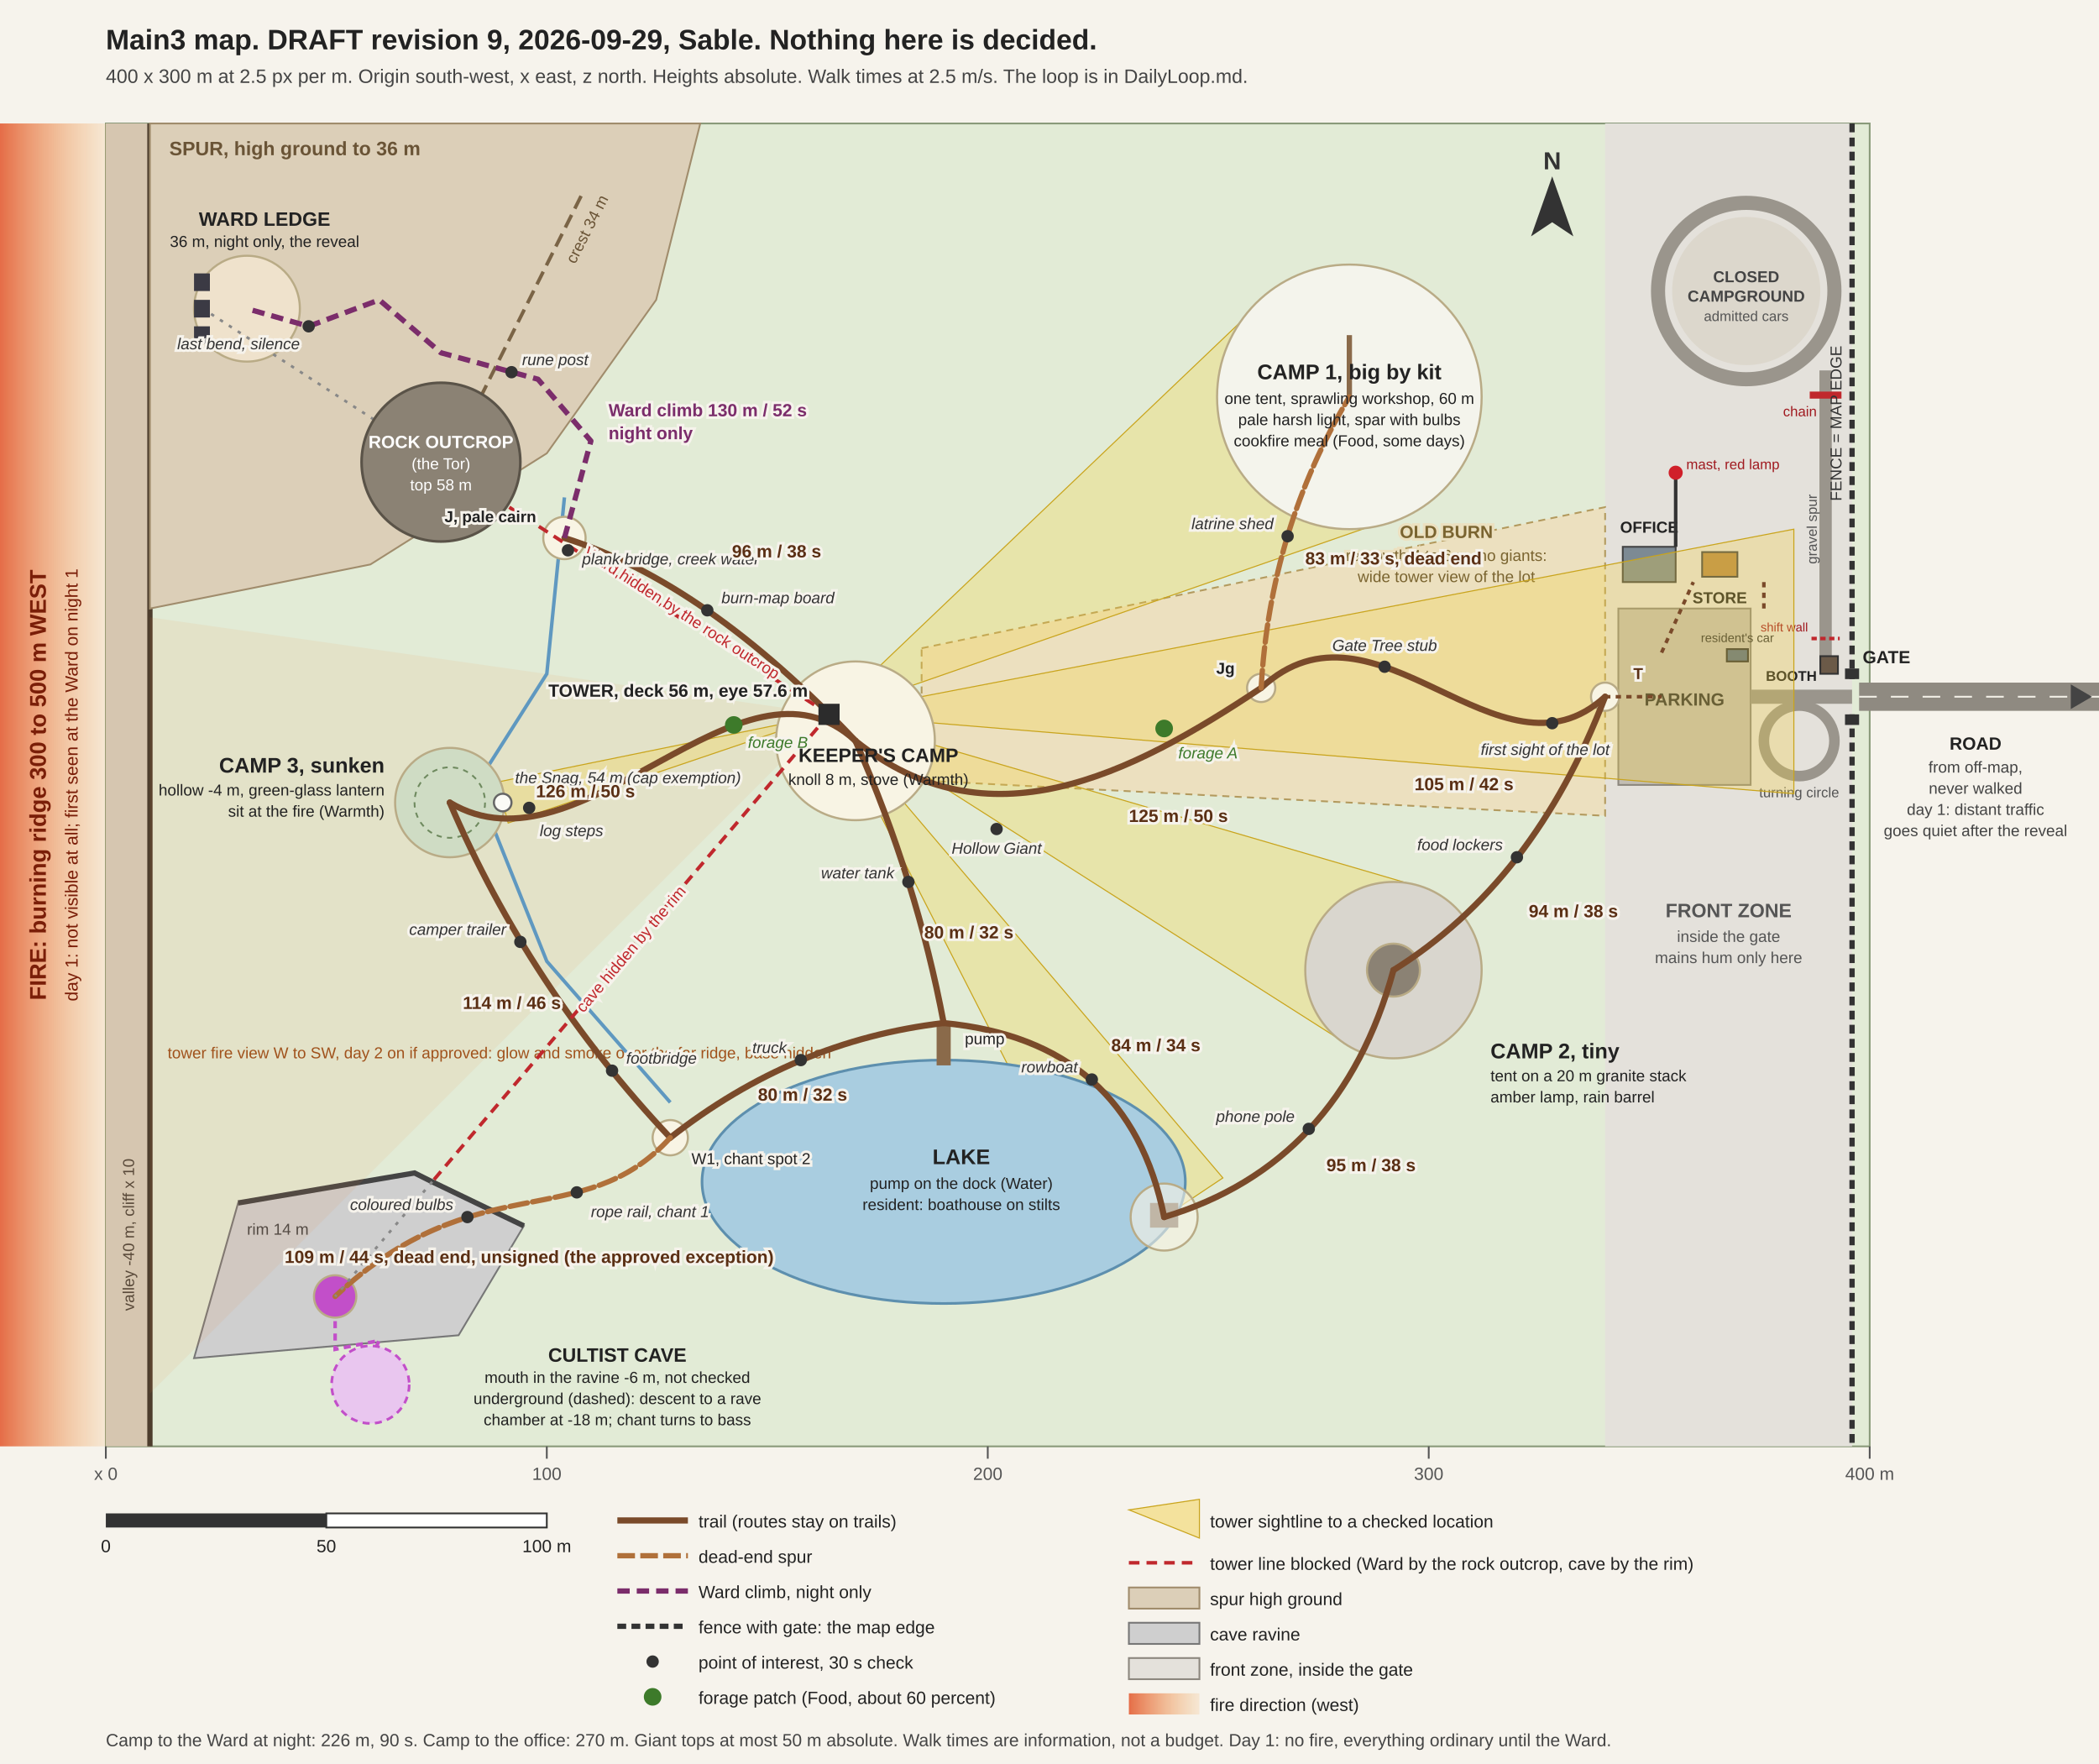
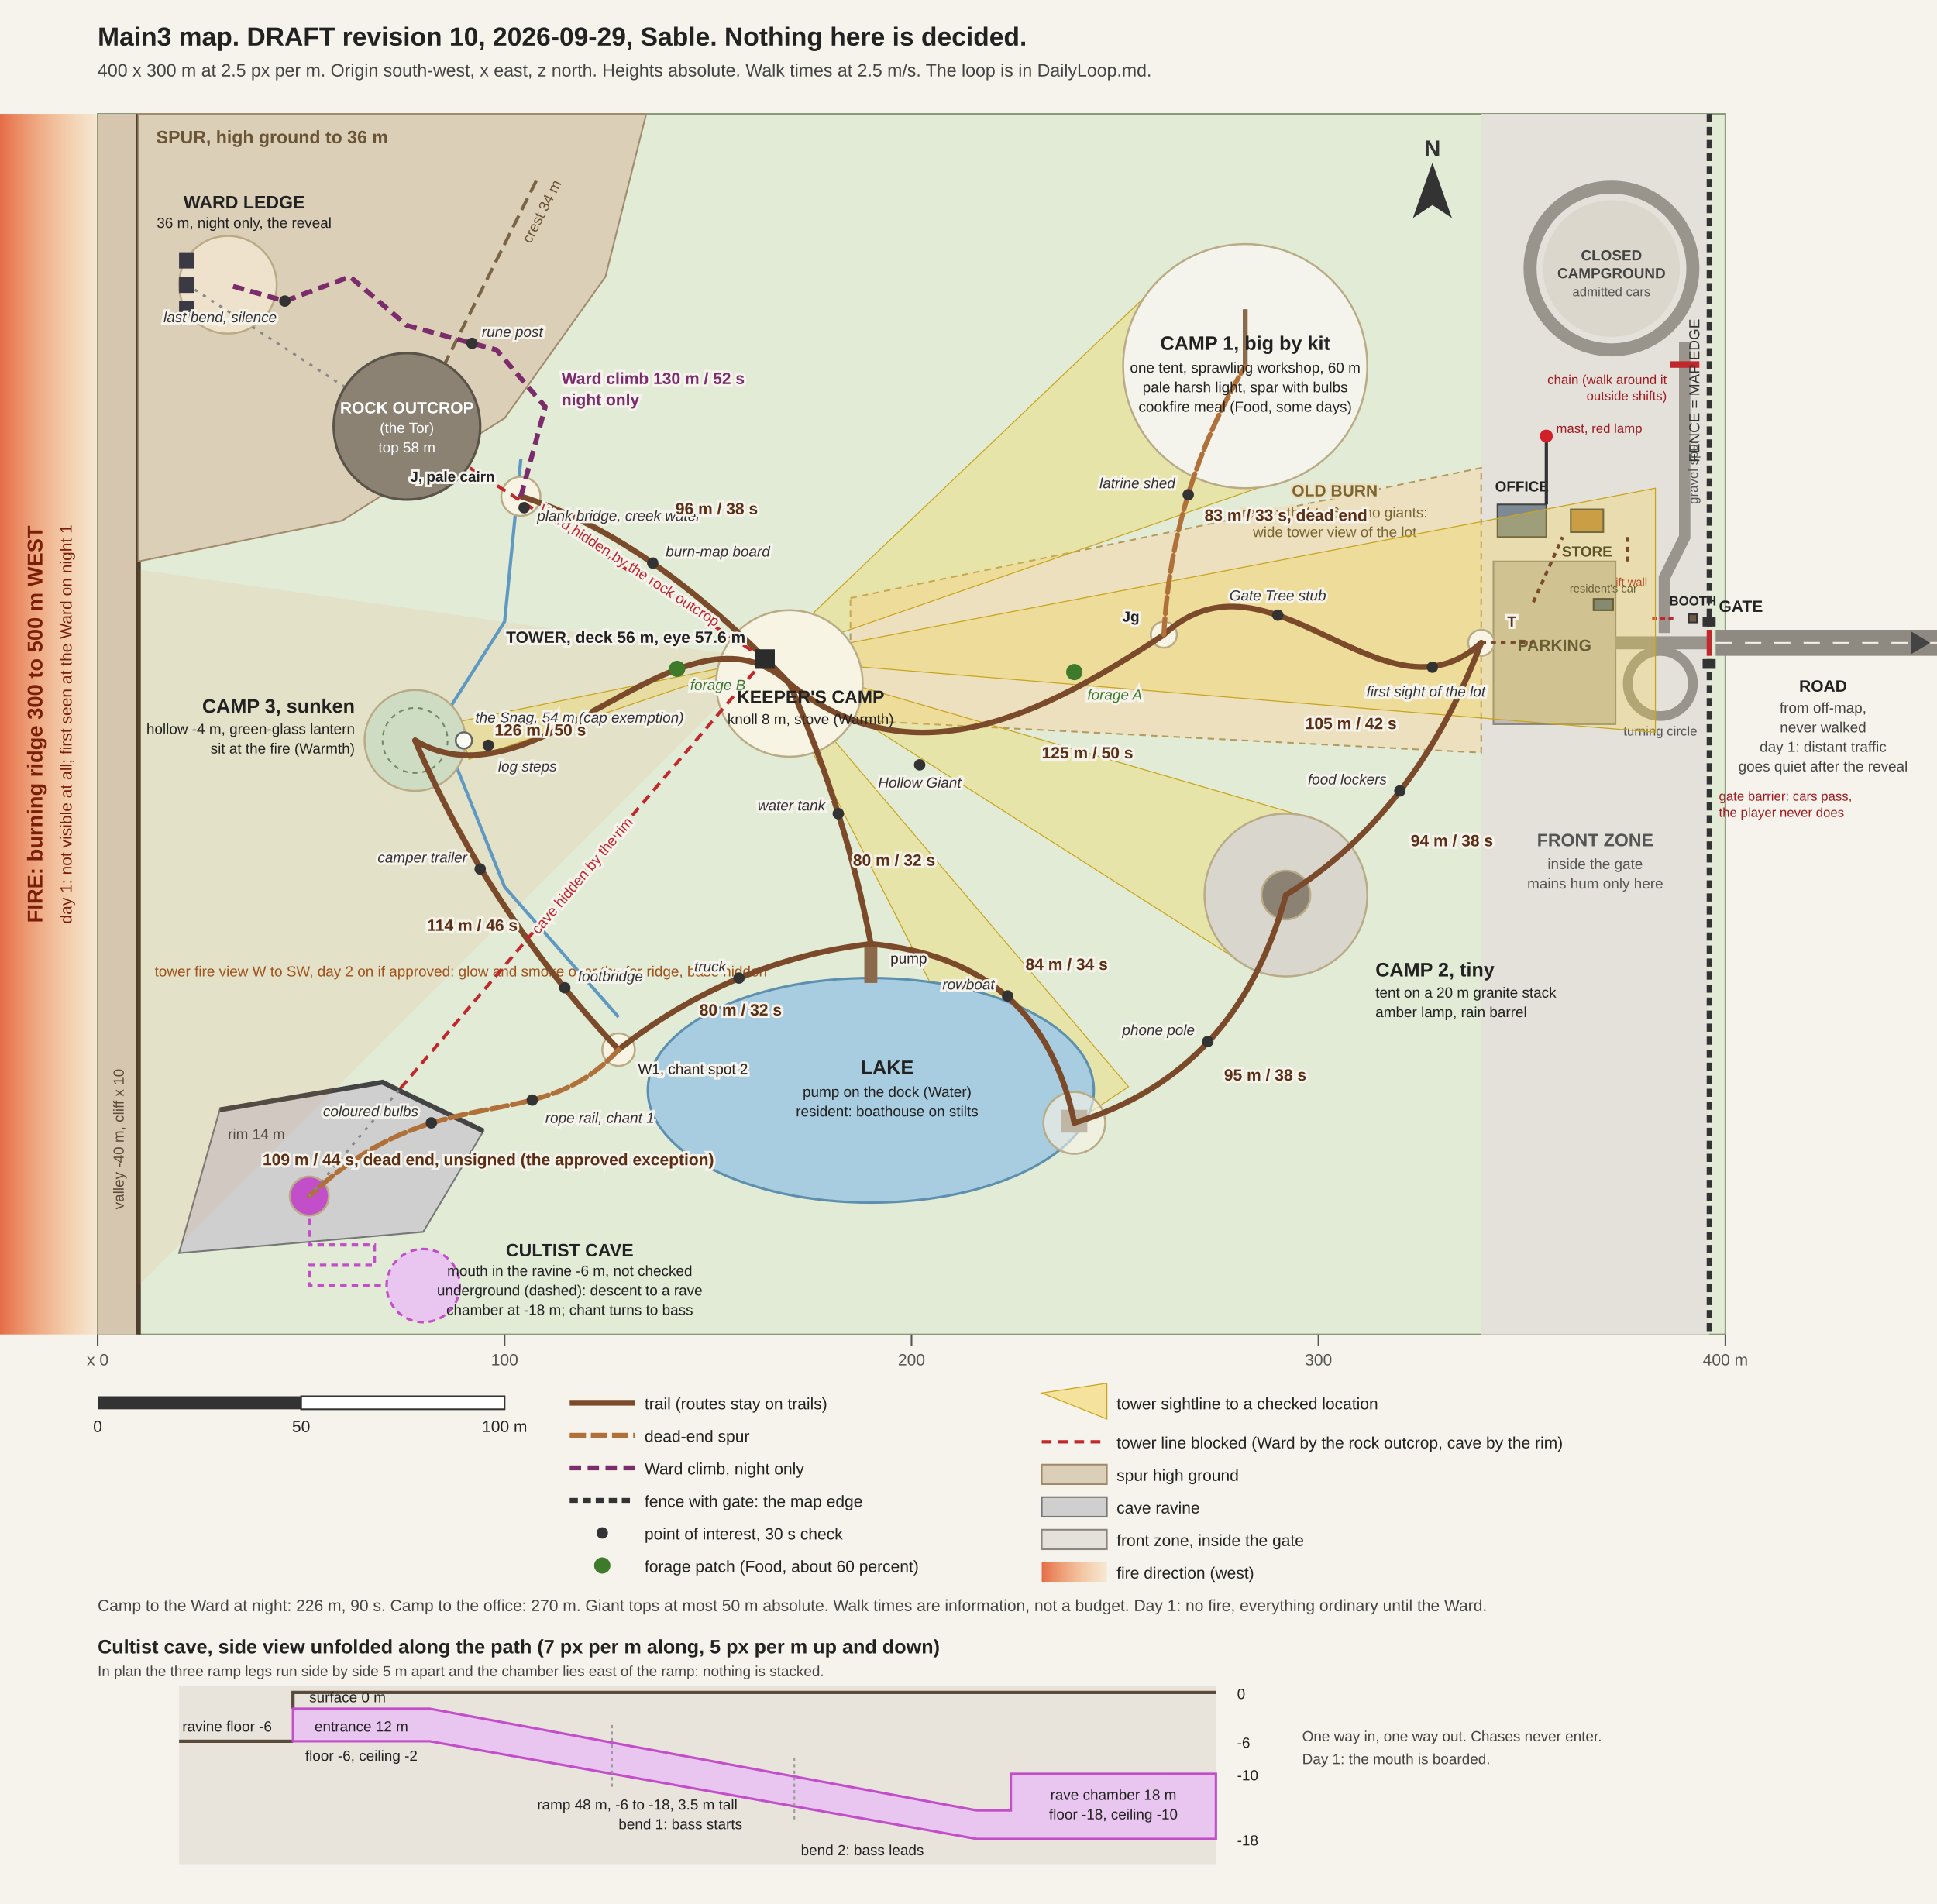
- <svg xmlns="http://www.w3.org/2000/svg" width="1190" height="1000" viewBox="0 0 1190 1000" font-family="Arial, Helvetica, sans-serif">
+ <svg xmlns="http://www.w3.org/2000/svg" width="1190" height="1170" viewBox="0 0 1190 1170" font-family="Arial, Helvetica, sans-serif">
  <defs>
    <linearGradient id="fire" x1="0" y1="0" x2="1" y2="0">
      <stop offset="0" stop-color="#e2552a" stop-opacity="0.85" />
      <stop offset="1" stop-color="#f3a54a" stop-opacity="0.15" />
    </linearGradient>
  </defs>
-   <rect x="0" y="0" width="1190" height="1000" fill="#f6f3ec" />
-   <text x="60" y="28" font-size="16" font-weight="bold" fill="#222">Main3 map. DRAFT revision 9, 2026-09-29, Sable. Nothing here is decided.</text>
+   <rect x="0" y="0" width="1190" height="1170" fill="#f6f3ec" />
+   <text x="60" y="28" font-size="16" font-weight="bold" fill="#222">Main3 map. DRAFT revision 10, 2026-09-29, Sable. Nothing here is decided.</text>
  <text x="60" y="47" font-size="11" fill="#444">400 x 300 m at 2.5 px per m. Origin south-west, x east, z north. Heights absolute. Walk times at 2.5 m/s. The loop is in DailyLoop.md.</text>
  <rect x="60" y="70" width="1000" height="750" fill="#e2ebd6" stroke="#8a9a7a" stroke-width="1" />
  <rect x="0" y="70" width="60" height="750" fill="url(#fire)" />
  <text transform="translate(26,445) rotate(-90)" text-anchor="middle" font-size="13" font-weight="bold" fill="#7a1e08">FIRE: burning ridge 300 to 500 m WEST</text>
  <text transform="translate(44,445) rotate(-90)" text-anchor="middle" font-size="10" fill="#7a1e08">day 1: not visible at all; first seen at the Ward on night 1</text>
  <rect x="60" y="70" width="25" height="750" fill="#d6c6b0" />
  <line x1="85" y1="70" x2="85" y2="820" stroke="#4d3d2d" stroke-width="3" />
  <text transform="translate(76,700) rotate(-90)" text-anchor="middle" font-size="9" fill="#5a4a3a">valley -40 m, cliff x 10</text>
  <polygon points="85,345 210,320 310,257 372,170 397,70 85,70" fill="#dccfb8" stroke="#a08c6c" stroke-width="1" />
  <line x1="240" y1="290" x2="330" y2="110" stroke="#7a6446" stroke-width="2" stroke-dasharray="8 4" />
  <text x="96" y="88" font-size="11" font-weight="bold" fill="#6a5436">SPUR, high ground to 36 m</text>
  <text transform="translate(326,150) rotate(-63)" font-size="9" fill="#6a5436">crest 34 m</text>
  <polygon points="110,770 260,757 297,695 245,670 235,665 135,682" fill="#cfcfcf" stroke="#777" stroke-width="1" />
  <polyline points="135,682 235,665 245,670 297,695" fill="none" stroke="#444" stroke-width="3" />
  <text x="140" y="700" font-size="9" fill="#444">rim 14 m</text>
  <rect x="910" y="70" width="140" height="750" fill="#e4e1db" />
  <circle cx="990" cy="165" r="50" fill="none" stroke="#9a958c" stroke-width="8" />
  <circle cx="990" cy="165" r="42" fill="#dcd7cc" />
  <text x="990" y="160" text-anchor="middle" font-size="9" font-weight="bold" fill="#444">CLOSED</text>
  <text x="990" y="171" text-anchor="middle" font-size="9" font-weight="bold" fill="#444">CAMPGROUND</text>
  <text x="990" y="182" text-anchor="middle" font-size="8" fill="#555">admitted cars</text>
-   <line x1="1035" y1="378" x2="1035" y2="210" stroke="#9a958c" stroke-width="7" />
+   <path d="M1022.5,389 L1022.5,355 L1035,330 L1035,210" stroke="#9a958c" stroke-width="7" fill="none" />
  <rect x="1026" y="222" width="18" height="4" fill="#c0282d" />
-   <text x="1030" y="236" text-anchor="end" font-size="8" fill="#a01a20">chain</text>
-   <line x1="1027" y1="362" x2="1043" y2="362" stroke="#c0282d" stroke-width="2" stroke-dasharray="3 2" />
-   <text x="1025" y="358" text-anchor="end" font-size="7" fill="#a01a20">shift wall</text>
-   <text transform="translate(1030,300) rotate(-90)" text-anchor="middle" font-size="8" fill="#555">gravel spur</text>
+   <text x="1024" y="236" text-anchor="end" font-size="8" fill="#a01a20">chain (walk around it</text>
+   <text x="1024" y="246" text-anchor="end" font-size="8" fill="#a01a20">outside shifts)</text>
+   <line x1="1015" y1="380" x2="1030" y2="380" stroke="#c0282d" stroke-width="2" stroke-dasharray="3 2" />
+   <text x="1012" y="360" text-anchor="end" font-size="7" fill="#a01a20">shift wall</text>
+   <text transform="translate(1043,290) rotate(-90)" text-anchor="middle" font-size="8" fill="#555">gravel spur</text>
  <rect x="917.5" y="345" width="75" height="100" fill="#c2bdb3" stroke="#8c877e" />
  <text x="955" y="400" text-anchor="middle" font-size="10" font-weight="bold" fill="#333">PARKING</text>
  <rect x="920" y="310" width="30" height="20" fill="#7d8a93" stroke="#444" />
  <text x="935" y="302" text-anchor="middle" font-size="9" font-weight="bold" fill="#222">OFFICE</text>
  <line x1="950" y1="310" x2="950" y2="270" stroke="#333" stroke-width="2" />
  <circle cx="950" cy="268" r="4" fill="#d0202a" />
  <text x="956" y="266" font-size="8" fill="#a01a20">mast, red lamp</text>
  <rect x="965" y="313" width="20" height="14" fill="#b98a4a" stroke="#444" />
  <text x="975" y="342" text-anchor="middle" font-size="9" font-weight="bold" fill="#222">STORE</text>
  <rect x="979" y="368" width="12" height="7" fill="#5a6f86" stroke="#333" />
  <text x="985" y="364" text-anchor="middle" font-size="7" fill="#333">resident's car</text>
  <line x1="992.5" y1="395" x2="1050" y2="395" stroke="#9a958c" stroke-width="8" />
  <circle cx="1020" cy="420" r="20" fill="none" stroke="#9a958c" stroke-width="6" />
  <text x="1020" y="452" text-anchor="middle" font-size="8" fill="#555">turning circle</text>
-   <rect x="1032" y="372" width="10" height="10" fill="#6b5a48" stroke="#333" />
-   <text x="1030" y="386" text-anchor="end" font-size="8" font-weight="bold" fill="#222">BOOTH</text>
+   <rect x="1037.5" y="377.5" width="5" height="5" fill="#6b5a48" stroke="#333" />
+   <text x="1040" y="372" text-anchor="middle" font-size="8" font-weight="bold" fill="#222">BOOTH</text>
+   <line x1="1050" y1="387" x2="1050" y2="403" stroke="#c0282d" stroke-width="3" />
+   <text x="1056" y="492" font-size="8" fill="#a01a20">gate barrier: cars pass,</text>
+   <text x="1056" y="502" font-size="8" fill="#a01a20">the player never does</text>
  <text x="980" y="520" text-anchor="middle" font-size="11" font-weight="bold" fill="#555">FRONT ZONE</text>
  <text x="980" y="534" text-anchor="middle" font-size="9" fill="#555">inside the gate</text>
  <text x="980" y="546" text-anchor="middle" font-size="9" fill="#555">mains hum only here</text>
  <line x1="1050" y1="70" x2="1050" y2="385" stroke="#333" stroke-width="3" stroke-dasharray="5 3" />
  <line x1="1050" y1="405" x2="1050" y2="820" stroke="#333" stroke-width="3" stroke-dasharray="5 3" />
  <rect x="1046" y="379" width="8" height="6" fill="#333" />
  <rect x="1046" y="405" width="8" height="6" fill="#333" />
  <text transform="translate(1044,240) rotate(-90)" text-anchor="middle" font-size="9" fill="#333">FENCE = MAP EDGE</text>
  <text x="1056" y="376" font-size="10" font-weight="bold" fill="#222">GATE</text>
  <rect x="1054" y="387" width="136" height="16" fill="#8f8a81" />
  <line x1="1054" y1="395" x2="1190" y2="395" stroke="#f2efe6" stroke-width="1" stroke-dasharray="10 8" />
  <text x="1120" y="425" text-anchor="middle" font-size="10" font-weight="bold" fill="#222">ROAD</text>
  <text x="1120" y="438" text-anchor="middle" font-size="9" fill="#444">from off-map,</text>
  <text x="1120" y="450" text-anchor="middle" font-size="9" fill="#444">never walked</text>
  <polygon points="1186,395 1174,388 1174,402" fill="#444" />
  <text x="1120" y="462" text-anchor="middle" font-size="9" fill="#444">day 1: distant traffic</text>
  <text x="1120" y="474" text-anchor="middle" font-size="9" fill="#444">goes quiet after the reveal</text>
  <polygon points="470,405 85,350 85,790" fill="#f08a3a" fill-opacity="0.09" />
  <text x="95" y="600" font-size="9" fill="#a0521c">tower fire view W to SW, day 2 on if approved: glow and smoke over the far ridge, base hidden</text>
  <polygon points="522.5,367.5 910,287.5 910,462.5 522.5,442.5" fill="#ece0bf" stroke="#b39a5e" stroke-width="1" stroke-dasharray="4 3" />
  <text x="820" y="305" text-anchor="middle" font-size="10" font-weight="bold" fill="#7a6430" style="paint-order:stroke;stroke:#ece0bf;stroke-width:3px">OLD BURN</text>
  <text x="820" y="318" text-anchor="middle" font-size="9" fill="#7a6430" style="paint-order:stroke;stroke:#ece0bf;stroke-width:3px">regrowth 4 to 6 m, no giants:</text>
  <text x="820" y="330" text-anchor="middle" font-size="9" fill="#7a6430" style="paint-order:stroke;stroke:#ece0bf;stroke-width:3px">wide tower view of the lot</text>
  <g fill="#f2cf3c" fill-opacity="0.28" stroke="#c9a41c" stroke-width="0.6">
    <polygon points="470,405 626.7,712.2 693.3,667.8" />
    <polygon points="470,405 804.1,289.0 725.9,161.0" />
    <polygon points="470,405 769.4,595.6 810.6,504.4" />
    <polygon points="470,405 281.9,443.4 288.1,466.6" />
    <polygon points="470,405 1017,300 1017,450" />
  </g>
  <polyline points="320,282 310,382 270,445 310,545 380,625" fill="none" stroke="#5f98c0" stroke-width="2" />
  <ellipse cx="535" cy="670" rx="137" ry="69" fill="#a9cde0" stroke="#5d8fae" stroke-width="1.5" />
  <rect x="531" y="580" width="8" height="24" fill="#8a6a4a" />
  <rect x="652" y="682" width="16" height="14" fill="#6b5a48" />
  <g stroke="#b9ab86" stroke-width="1.2">
    <circle cx="485" cy="420" r="45" fill="#f8f4e4" />
    <circle cx="765" cy="225" r="75" fill="#f4f4ec" />
    <circle cx="790" cy="550" r="50" fill="#d9d6ce" />
    <circle cx="790" cy="550" r="15" fill="#8b8274" />
    <circle cx="255" cy="455" r="31" fill="#cfdcc4" />
    <circle cx="140" cy="175" r="30" fill="#efe2cc" />
    <circle cx="660" cy="690" r="19" fill="#f8f4e4" fill-opacity="0.6" />
    <circle cx="320" cy="305" r="12" fill="#f8f4e4" />
    <circle cx="380" cy="645" r="10" fill="#f8f4e4" />
    <circle cx="715" cy="390" r="8" fill="#f8f4e4" />
    <circle cx="910" cy="395" r="8" fill="#f8f4e4" />
    <circle cx="190" cy="735" r="12" fill="#c24fc9" />
-     <path d="M190,735 L190,765 L215,760 L205,780" fill="none" stroke="#c24fc9" stroke-width="2" stroke-dasharray="4 3" />
-     <circle cx="210" cy="785" r="22" fill="#e9c6ef" stroke="#c24fc9" stroke-width="1.5" stroke-dasharray="4 3" />
+     <path d="M190,735 L190,765 L230,765 L230,777.5 L190,777.5 L190,790 L237.5,790" fill="none" stroke="#c24fc9" stroke-width="2" stroke-dasharray="4 3" />
+     <circle cx="260" cy="790" r="22.5" fill="#e9c6ef" stroke="#c24fc9" stroke-width="1.5" stroke-dasharray="4 3" />
  </g>
  <circle cx="255" cy="455" r="20" fill="none" stroke="#6f8a5f" stroke-width="1" stroke-dasharray="3 3" />
  <circle cx="285" cy="455" r="5" fill="#fbfbf6" stroke="#666" stroke-width="1.2" />
  <line x1="765" y1="225" x2="765" y2="190" stroke="#8a6a4a" stroke-width="3" />
  <g fill="none" stroke="#7a4a2a" stroke-width="3.5" stroke-linecap="round">
    <path d="M485,420 Q520,500 535,580" />
    <path d="M535,580 Q640,590 660,690" />
    <path d="M660,690 Q760,660 790,550" />
    <path d="M790,550 Q870,500 910,395" />
    <path d="M485,420 C560,480 640,440 715,390" />
    <path d="M715,390 C780,330 850,450 910,395" />
    <path d="M485,420 C420,360 330,500 255,455" />
    <path d="M535,580 Q450,590 380,645" />
    <path d="M380,645 Q300,560 255,455" />
    <path d="M485,420 Q400,330 320,305" />
  </g>
  <g fill="none" stroke="#7a4a2a" stroke-width="2" stroke-dasharray="3 3">
    <path d="M910,395 L942,395" />
    <path d="M942,370 L960,330" />
    <path d="M1000,345 L1000,327" />
  </g>
  <g fill="none" stroke="#b0703a" stroke-width="3" stroke-dasharray="10 3" stroke-linecap="round">
    <path d="M715,390 Q720,300 765,225" />
    <path d="M380,645 C330,700 270,660 190,735" />
  </g>
  <polyline points="320,305 335,250 305,215 250,200 215,170 175,185 140,175" fill="none" stroke="#7b2d6b" stroke-width="3" stroke-dasharray="7 4" stroke-linejoin="round" />
  <line x1="470" y1="405" x2="287.5" y2="286.8" stroke="#c0282d" stroke-width="2" stroke-dasharray="6 4" />
  <line x1="287.5" y1="286.8" x2="115" y2="175" stroke="#888" stroke-width="1.5" stroke-dasharray="2 4" />
  <line x1="470" y1="405" x2="245" y2="670" stroke="#c0282d" stroke-width="2" stroke-dasharray="6 4" />
  <line x1="245" y1="670" x2="190" y2="735" stroke="#888" stroke-width="1.5" stroke-dasharray="2 4" />
  <text transform="translate(385,350) rotate(33)" text-anchor="middle" font-size="9" fill="#c0282d" style="paint-order:stroke;stroke:#f6f3ec;stroke-width:3px">Ward hidden by the rock outcrop</text>
  <text transform="translate(360,540) rotate(-49.7)" text-anchor="middle" font-size="9" fill="#c0282d" style="paint-order:stroke;stroke:#f6f3ec;stroke-width:3px">cave hidden by the rim</text>
  <circle cx="250" cy="262" r="45" fill="#8b8274" stroke="#5a5348" stroke-width="1.5" />
  <text x="250" y="254" text-anchor="middle" font-size="10" font-weight="bold" fill="#fff">ROCK OUTCROP</text>
  <text x="250" y="266" text-anchor="middle" font-size="9" fill="#fff">(the Tor)</text>
  <text x="250" y="278" text-anchor="middle" font-size="9" fill="#fff">top 58 m</text>
  <g fill="#3b3a44">
    <rect x="110" y="155" width="9" height="10" />
    <rect x="110" y="170" width="9" height="10" />
    <rect x="110" y="185" width="9" height="10" />
  </g>
  <rect x="464" y="399" width="12" height="12" fill="#2c2c2c" />
  <text x="458" y="395" text-anchor="end" font-size="10" font-weight="bold" fill="#222" style="paint-order:stroke;stroke:#f6f3ec;stroke-width:3px">TOWER, deck 56 m, eye 57.6 m</text>
  <g fill="#333">
    <circle cx="515" cy="500" r="3.5" />
    <circle cx="619" cy="612" r="3.5" />
    <circle cx="742" cy="640" r="3.5" />
    <circle cx="860" cy="486" r="3.5" />
    <circle cx="565" cy="470" r="3.5" />
    <circle cx="785" cy="378" r="3.5" />
    <circle cx="880" cy="410" r="3.5" />
    <circle cx="730" cy="304" r="3.5" />
    <circle cx="300" cy="458" r="3.5" />
    <circle cx="454" cy="601" r="3.5" />
    <circle cx="347" cy="607" r="3.5" />
    <circle cx="295" cy="534" r="3.5" />
    <circle cx="327" cy="676" r="3.5" />
    <circle cx="265" cy="690" r="3.5" />
    <circle cx="401" cy="346" r="3.5" />
    <circle cx="322" cy="312" r="3.5" />
    <circle cx="290" cy="211" r="3.5" />
    <circle cx="175" cy="185" r="3.5" />
  </g>
  <g fill="#3d7a2a">
    <circle cx="660" cy="413" r="5" />
    <circle cx="416" cy="411" r="5" />
  </g>
  <g font-size="9" font-style="italic" fill="#333" style="paint-order:stroke;stroke:#f6f3ec;stroke-width:3px">
    <text x="507" y="498" text-anchor="end">water tank</text>
    <text x="611" y="608" text-anchor="end">rowboat</text>
    <text x="734" y="636" text-anchor="end">phone pole</text>
    <text x="852" y="482" text-anchor="end">food lockers</text>
    <text x="565" y="484" text-anchor="middle">Hollow Giant</text>
    <text x="785" y="369" text-anchor="middle">Gate Tree stub</text>
    <text x="876" y="428" text-anchor="middle">first sight of the lot</text>
    <text x="722" y="300" text-anchor="end">latrine shed</text>
    <text x="306" y="474">log steps</text>
    <text x="446" y="597" text-anchor="end">truck</text>
    <text x="355" y="603">footbridge</text>
    <text x="287" y="530" text-anchor="end">camper trailer</text>
    <text x="335" y="690">rope rail, chant 1</text>
    <text x="257" y="686" text-anchor="end">coloured bulbs</text>
    <text x="409" y="342">burn-map board</text>
    <text x="330" y="320">plank bridge, creek water</text>
    <text x="296" y="207">rune post</text>
    <text x="170" y="198" text-anchor="end">last bend, silence</text>
    <text x="668" y="430" fill="#3d7a2a">forage A</text>
    <text x="424" y="424" fill="#3d7a2a">forage B</text>
    <text x="292" y="444">the Snag, 54 m (cap exemption)</text>
  </g>
  <g font-size="10" font-weight="bold" fill="#5a2f14" style="paint-order:stroke;stroke:#f6f3ec;stroke-width:3px">
    <text x="524" y="532">80 m / 32 s</text>
    <text x="630" y="596">84 m / 34 s</text>
    <text x="752" y="664">95 m / 38 s</text>
    <text x="892" y="520" text-anchor="middle">94 m / 38 s</text>
    <text x="640" y="466">125 m / 50 s</text>
    <text x="830" y="448" text-anchor="middle">105 m / 42 s</text>
    <text x="740" y="320">83 m / 33 s, dead end</text>
    <text x="360" y="452" text-anchor="end">126 m / 50 s</text>
    <text x="455" y="624" text-anchor="middle">80 m / 32 s</text>
    <text x="318" y="572" text-anchor="end">114 m / 46 s</text>
    <text x="300" y="716" text-anchor="middle">109 m / 44 s, dead end, unsigned (the approved exception)</text>
    <text x="415" y="316">96 m / 38 s</text>
    <text x="926" y="385" font-size="9">T</text>
  </g>
  <g font-size="10" font-weight="bold" fill="#7b2d6b" style="paint-order:stroke;stroke:#f6f3ec;stroke-width:3px">
    <text x="345" y="236">Ward climb 130 m / 52 s</text>
    <text x="345" y="249">night only</text>
  </g>
  <g fill="#222" text-anchor="middle">
    <text x="498" y="432" font-size="11" font-weight="bold">KEEPER'S CAMP</text>
    <text x="498" y="445" font-size="9">knoll 8 m, stove (Warmth)</text>
    <text x="545" y="660" font-size="12" font-weight="bold">LAKE</text>
    <text x="545" y="674" font-size="9">pump on the dock (Water)</text>
    <text x="545" y="686" font-size="9">resident: boathouse on stilts</text>
    <text x="765" y="215" font-size="12" font-weight="bold">CAMP 1, big by kit</text>
    <text x="765" y="229" font-size="9">one tent, sprawling workshop, 60 m</text>
    <text x="765" y="241" font-size="9">pale harsh light, spar with bulbs</text>
    <text x="765" y="253" font-size="9">cookfire meal (Food, some days)</text>
    <text x="845" y="600" text-anchor="start" font-size="12" font-weight="bold">CAMP 2, tiny</text>
    <text x="845" y="613" text-anchor="start" font-size="9">tent on a 20 m granite stack</text>
    <text x="845" y="625" text-anchor="start" font-size="9">amber lamp, rain barrel</text>
    <text x="218" y="438" text-anchor="end" font-size="12" font-weight="bold">CAMP 3, sunken</text>
    <text x="218" y="451" text-anchor="end" font-size="9">hollow -4 m, green-glass lantern</text>
    <text x="218" y="463" text-anchor="end" font-size="9">sit at the fire (Warmth)</text>
    <text x="150" y="128" font-size="11" font-weight="bold">WARD LEDGE</text>
    <text x="150" y="140" font-size="9">36 m, night only, the reveal</text>
    <text x="350" y="772" font-size="11" font-weight="bold">CULTIST CAVE</text>
    <text x="350" y="784" font-size="9">mouth in the ravine -6 m, not checked</text>
    <text x="350" y="796" font-size="9">underground (dashed): descent to a rave</text>
    <text x="350" y="808" font-size="9">chamber at -18 m; chant turns to bass</text>
  </g>
  <g fill="#222" font-size="9" style="paint-order:stroke;stroke:#f6f3ec;stroke-width:3px">
    <text x="304" y="296" text-anchor="end" font-weight="bold">J, pale cairn</text>
    <text x="392" y="660">W1, chant spot 2</text>
    <text x="700" y="382" text-anchor="end" font-weight="bold">Jg</text>
    <text x="547" y="592">pump</text>
  </g>
  <g stroke="#555" stroke-width="1">
    <line x1="60" y1="820" x2="60" y2="827" />
    <line x1="310" y1="820" x2="310" y2="827" />
    <line x1="560" y1="820" x2="560" y2="827" />
    <line x1="810" y1="820" x2="810" y2="827" />
    <line x1="1060" y1="820" x2="1060" y2="827" />
  </g>
  <g font-size="10" fill="#555" text-anchor="middle">
    <text x="60" y="839">x 0</text>
    <text x="310" y="839">100</text>
    <text x="560" y="839">200</text>
    <text x="810" y="839">300</text>
    <text x="1060" y="839">400 m</text>
  </g>
  <polygon points="880,100 868,134 880,126 892,134" fill="#333" />
  <text x="880" y="96" text-anchor="middle" font-size="14" font-weight="bold" fill="#333">N</text>
  <g font-size="10" fill="#222">
    <rect x="60" y="858" width="125" height="8" fill="#333" />
    <rect x="185" y="858" width="125" height="8" fill="#fff" stroke="#333" />
    <text x="60" y="880" text-anchor="middle">0</text>
    <text x="185" y="880" text-anchor="middle">50</text>
    <text x="310" y="880" text-anchor="middle">100 m</text>
    <line x1="350" y1="862" x2="390" y2="862" stroke="#7a4a2a" stroke-width="3.5" />
    <text x="396" y="866">trail (routes stay on trails)</text>
    <line x1="350" y1="882" x2="390" y2="882" stroke="#b0703a" stroke-width="3" stroke-dasharray="10 3" />
    <text x="396" y="886">dead-end spur</text>
    <line x1="350" y1="902" x2="390" y2="902" stroke="#7b2d6b" stroke-width="3" stroke-dasharray="7 4" />
    <text x="396" y="906">Ward climb, night only</text>
    <line x1="350" y1="922" x2="390" y2="922" stroke="#333" stroke-width="3" stroke-dasharray="5 3" />
    <text x="396" y="926">fence with gate: the map edge</text>
    <circle cx="370" cy="942" r="3.5" fill="#333" />
    <text x="396" y="946">point of interest, 30 s check</text>
    <circle cx="370" cy="962" r="5" fill="#3d7a2a" />
    <text x="396" y="966">forage patch (Food, about 60 percent)</text>
    <polygon points="640,856 680,850 680,872" fill="#f2cf3c" fill-opacity="0.45" stroke="#c9a41c" stroke-width="0.6" />
    <text x="686" y="866">tower sightline to a checked location</text>
    <line x1="640" y1="886" x2="680" y2="886" stroke="#c0282d" stroke-width="2" stroke-dasharray="6 4" />
    <text x="686" y="890">tower line blocked (Ward by the rock outcrop, cave by the rim)</text>
    <rect x="640" y="900" width="40" height="12" fill="#dccfb8" stroke="#a08c6c" />
    <text x="686" y="910">spur high ground</text>
    <rect x="640" y="920" width="40" height="12" fill="#cfcfcf" stroke="#777" />
    <text x="686" y="930">cave ravine</text>
    <rect x="640" y="940" width="40" height="12" fill="#e4e1db" stroke="#8c877e" />
    <text x="686" y="950">front zone, inside the gate</text>
    <rect x="640" y="960" width="40" height="12" fill="url(#fire)" />
    <text x="686" y="970">fire direction (west)</text>
    <text x="60" y="990" fill="#444">Camp to the Ward at night: 226 m, 90 s. Camp to the office: 270 m. Giant tops at most 50 m absolute. Walk times are information, not a budget. Day 1: no fire, everything ordinary until the Ward.</text>
  </g>
+   <g font-size="9" fill="#222">
+     <text x="60" y="1016" font-size="12" font-weight="bold">Cultist cave, side view unfolded along the path (7 px per m along, 5 px per m up and down)</text>
+     <text x="60" y="1030" fill="#444">In plan the three ramp legs run side by side 5 m apart and the chamber lies east of the ramp: nothing is stacked.</text>
+     <rect x="110" y="1036" width="637" height="110" fill="#e8e4dc" />
+     <path d="M110,1070 H180 M180,1050 V1040 H747" fill="none" stroke="#5a4a3a" stroke-width="2" />
+     <polygon points="180,1070 264,1070 600,1130 747,1130 747,1090 621,1090 621,1112.5 600,1112.5 264,1050 180,1050" fill="#e9c6ef" stroke="#c24fc9" stroke-width="1.5" />
+     <line x1="376" y1="1060" x2="376" y2="1100" stroke="#999" stroke-dasharray="2 2" />
+     <line x1="488" y1="1080" x2="488" y2="1120" stroke="#999" stroke-dasharray="2 2" />
+     <text x="112" y="1064">ravine floor -6</text>
+     <text x="190" y="1046">surface 0 m</text>
+     <text x="222" y="1064" text-anchor="middle">entrance 12 m</text>
+     <text x="222" y="1082" text-anchor="middle">floor -6, ceiling -2</text>
+     <text x="330" y="1112">ramp 48 m, -6 to -18, 3.5 m tall</text>
+     <text x="380" y="1124">bend 1: bass starts</text>
+     <text x="492" y="1140">bend 2: bass leads</text>
+     <text x="684" y="1106" text-anchor="middle">rave chamber 18 m</text>
+     <text x="684" y="1118" text-anchor="middle">floor -18, ceiling -10</text>
+     <text x="760" y="1044">0</text>
+     <text x="760" y="1074">-6</text>
+     <text x="760" y="1094">-10</text>
+     <text x="760" y="1134">-18</text>
+     <text x="800" y="1070" fill="#444">One way in, one way out. Chases never enter.</text>
+     <text x="800" y="1084" fill="#444">Day 1: the mouth is boarded.</text>
+   </g>
</svg>
